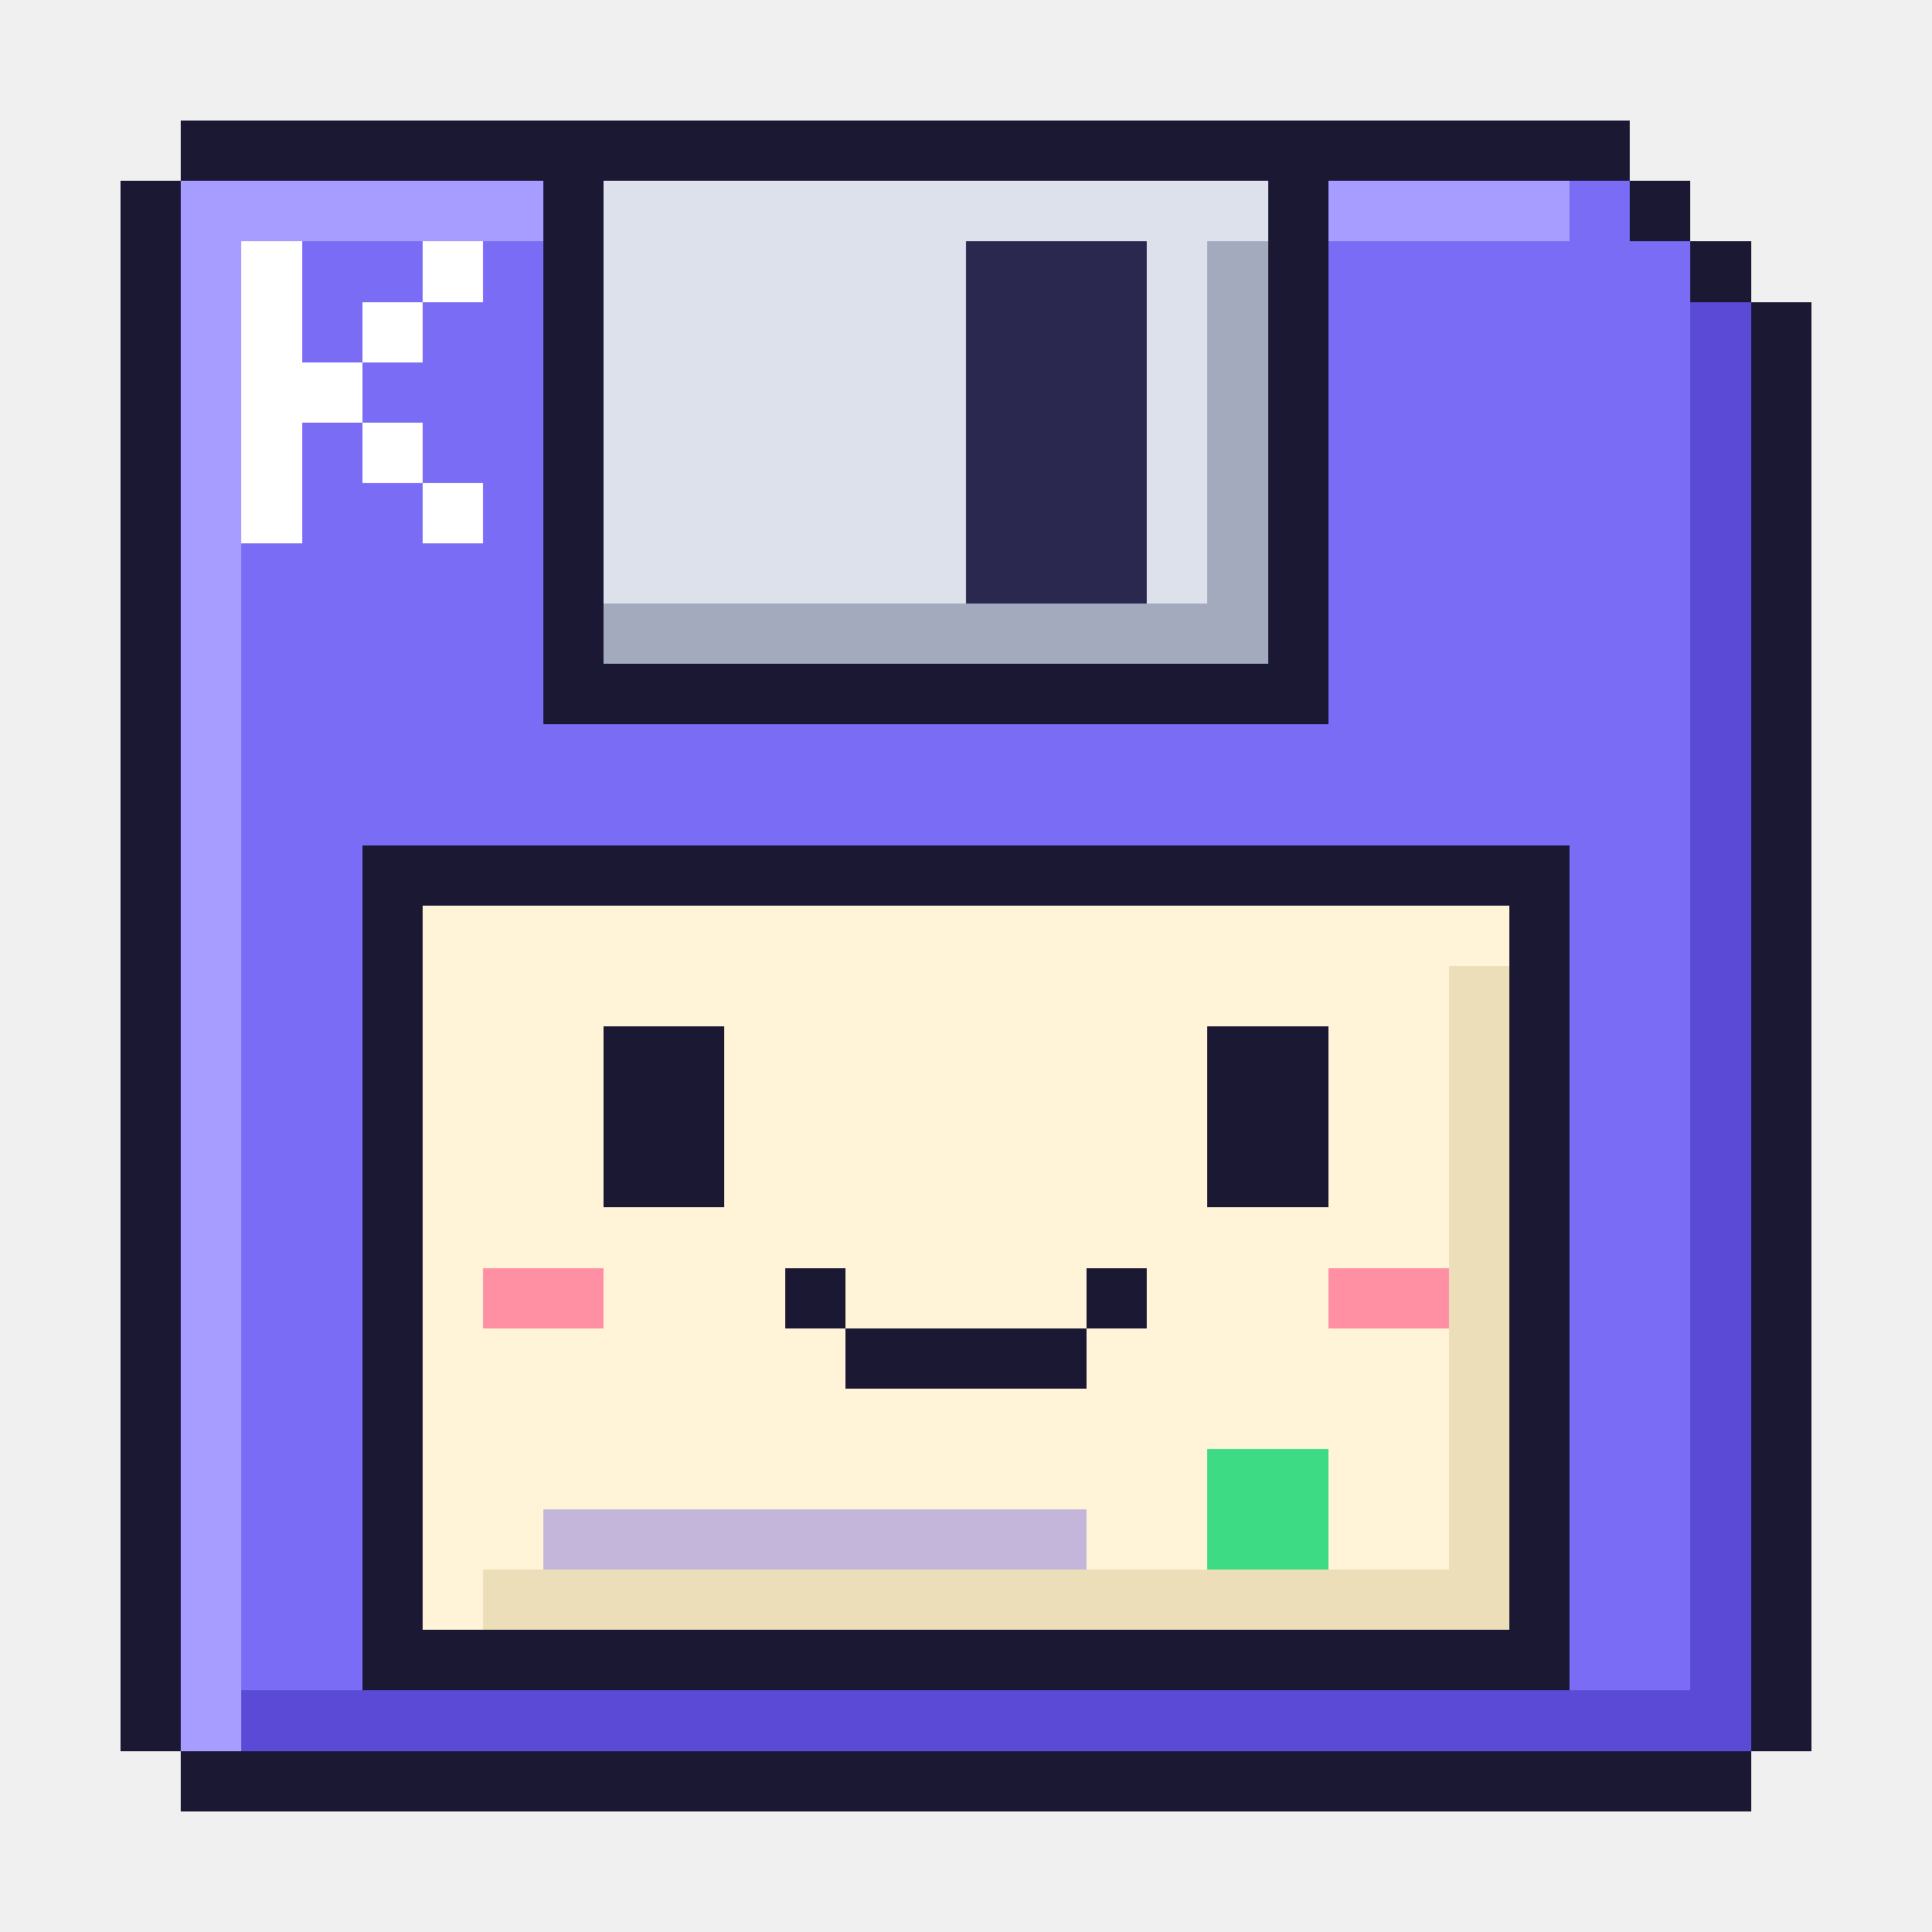
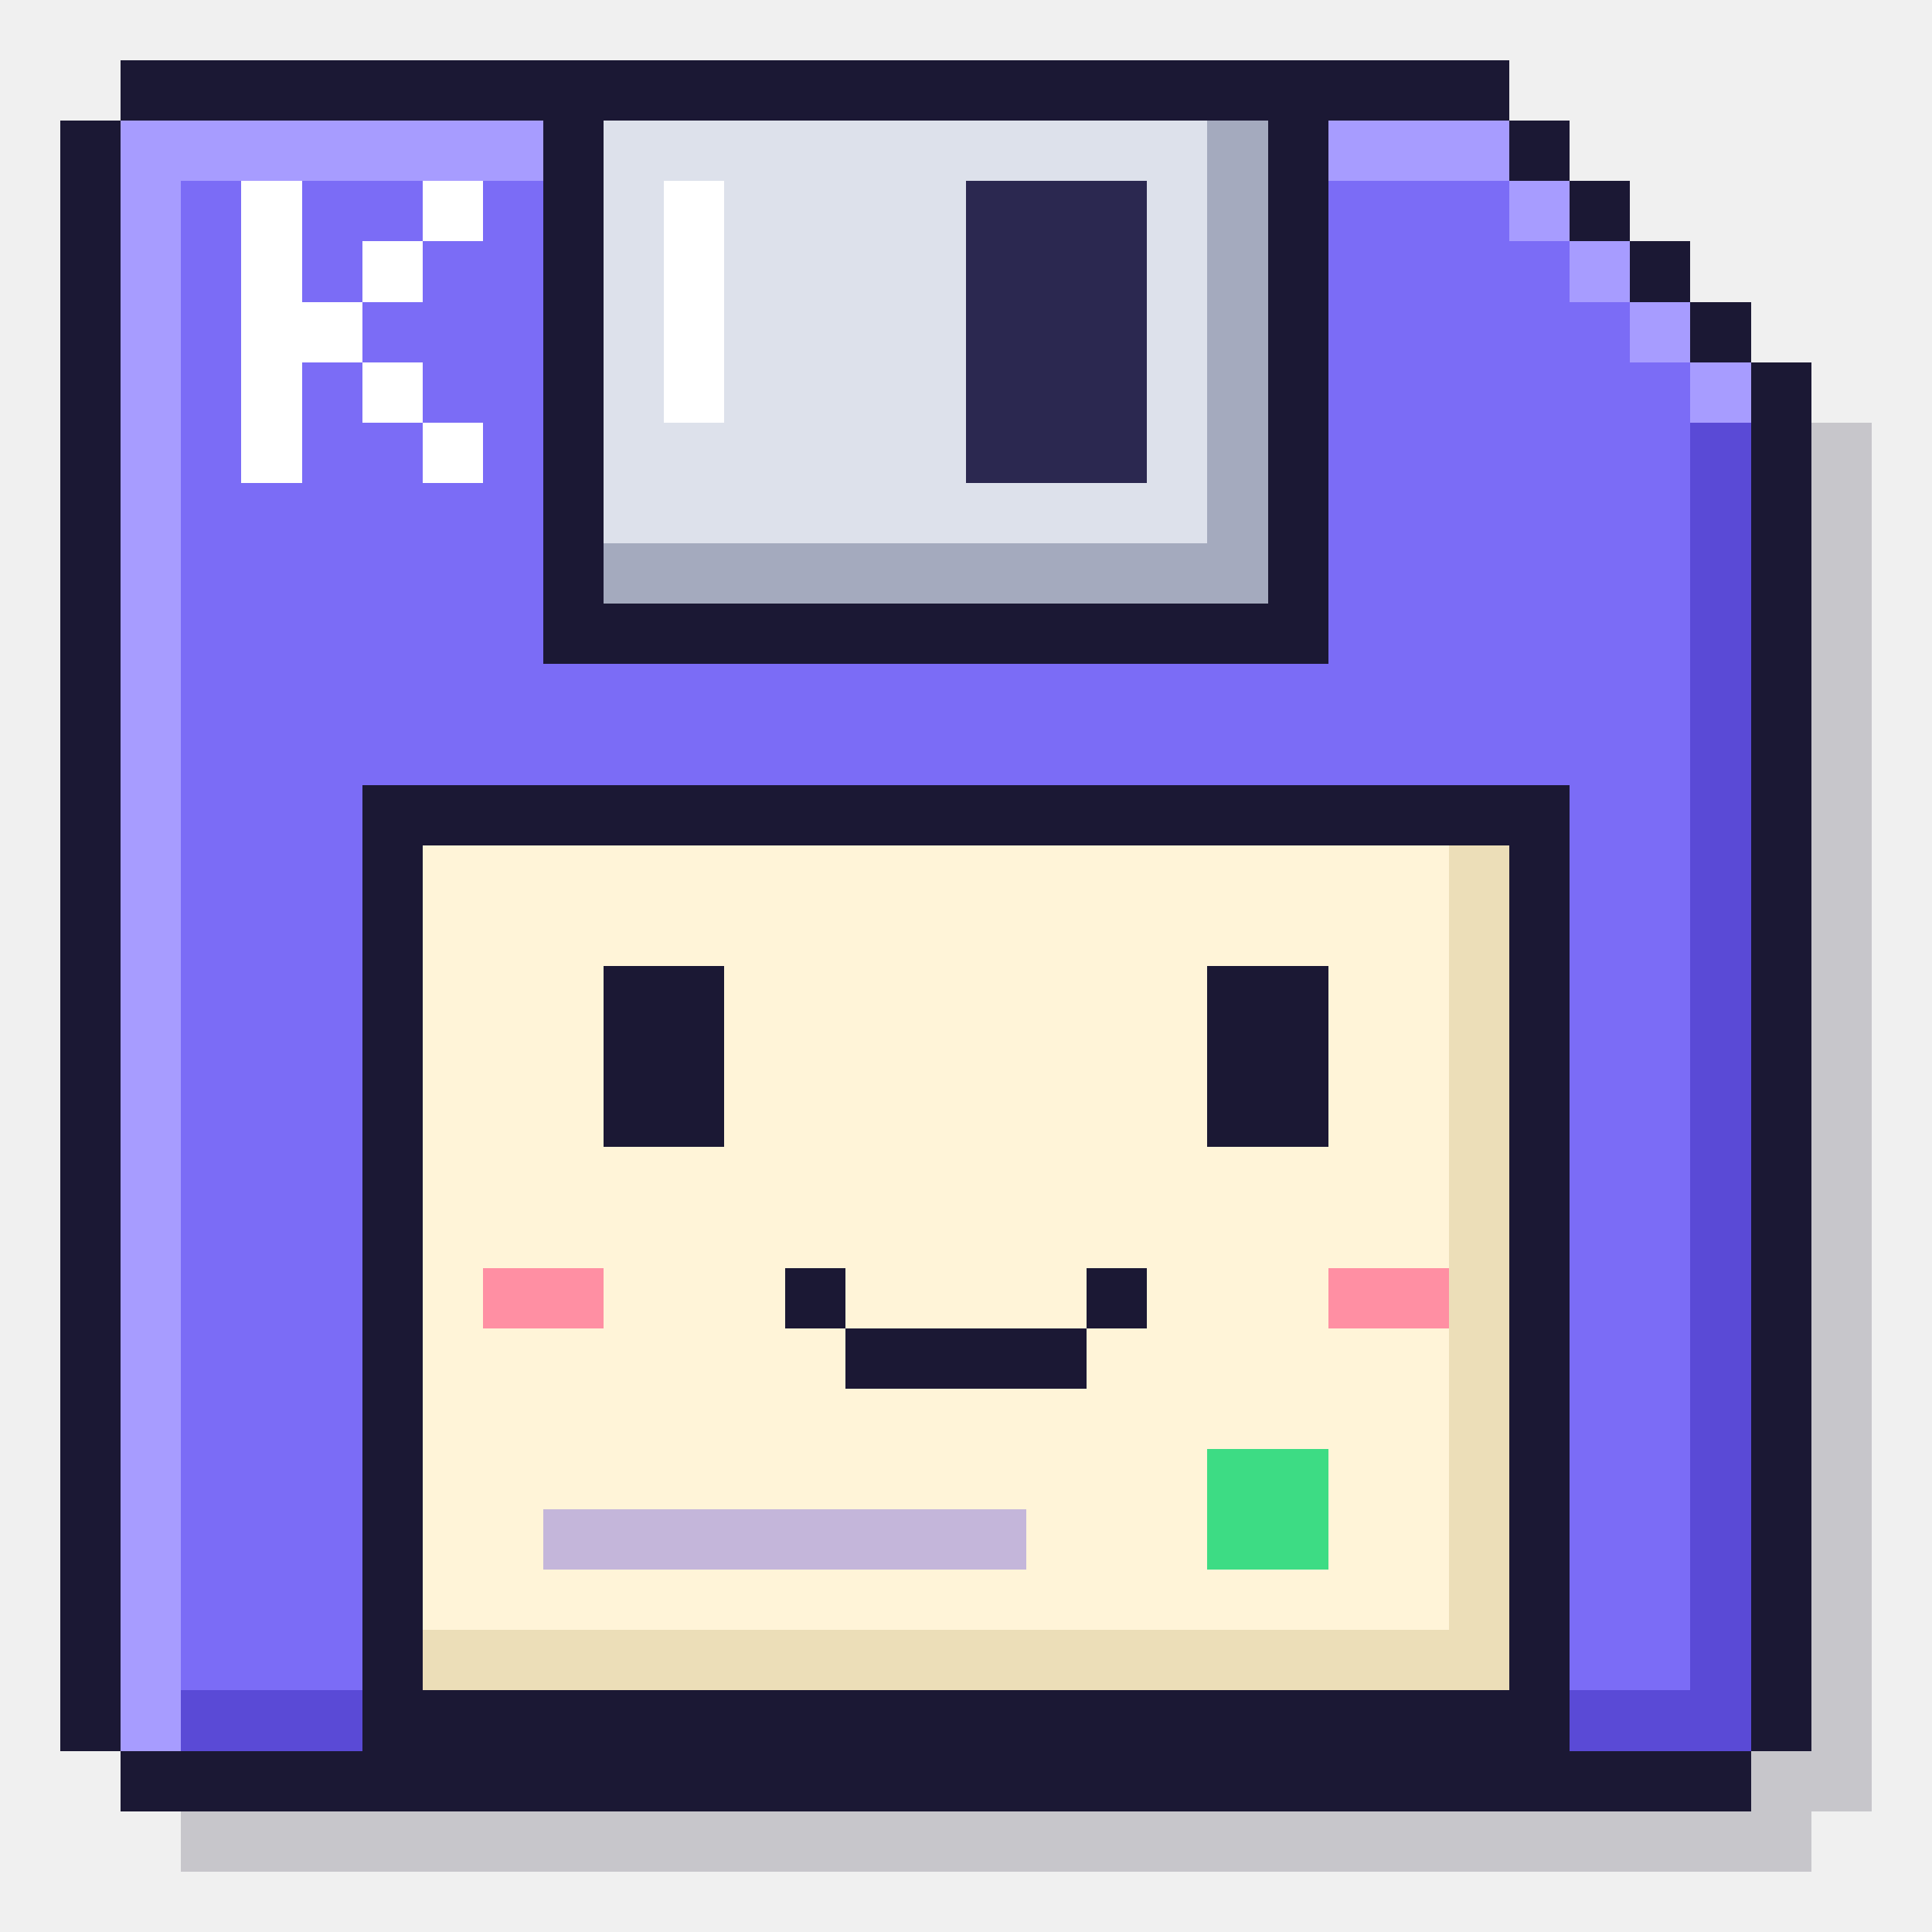
<svg xmlns="http://www.w3.org/2000/svg" viewBox="0 0 32 32" shape-rendering="crispEdges" role="img" aria-label="KiloNote (classic)">
  <g fill="#1B1834">
-     <rect x="3" y="2" width="24" height="1" />
-     <rect x="2" y="3" width="1" height="1" />
+     <rect x="2" y="1" width="23" height="1" />
+     <rect x="1" y="2" width="1" height="1" />
+     <rect x="9" y="2" width="1" height="1" />
+     <rect x="21" y="2" width="1" height="1" />
+     <rect x="25" y="2" width="1" height="1" />
+     <rect x="1" y="3" width="1" height="1" />
    <rect x="9" y="3" width="1" height="1" />
    <rect x="21" y="3" width="1" height="1" />
-     <rect x="27" y="3" width="1" height="1" />
-     <rect x="2" y="4" width="1" height="1" />
+     <rect x="26" y="3" width="1" height="1" />
+     <rect x="1" y="4" width="1" height="1" />
    <rect x="9" y="4" width="1" height="1" />
    <rect x="21" y="4" width="1" height="1" />
-     <rect x="28" y="4" width="1" height="1" />
-     <rect x="2" y="5" width="1" height="1" />
+     <rect x="27" y="4" width="1" height="1" />
+     <rect x="1" y="5" width="1" height="1" />
    <rect x="9" y="5" width="1" height="1" />
    <rect x="21" y="5" width="1" height="1" />
-     <rect x="29" y="5" width="1" height="1" />
-     <rect x="2" y="6" width="1" height="1" />
+     <rect x="28" y="5" width="1" height="1" />
+     <rect x="1" y="6" width="1" height="1" />
    <rect x="9" y="6" width="1" height="1" />
    <rect x="21" y="6" width="1" height="1" />
    <rect x="29" y="6" width="1" height="1" />
-     <rect x="2" y="7" width="1" height="1" />
+     <rect x="1" y="7" width="1" height="1" />
    <rect x="9" y="7" width="1" height="1" />
    <rect x="21" y="7" width="1" height="1" />
    <rect x="29" y="7" width="1" height="1" />
-     <rect x="2" y="8" width="1" height="1" />
+     <rect x="1" y="8" width="1" height="1" />
    <rect x="9" y="8" width="1" height="1" />
    <rect x="21" y="8" width="1" height="1" />
    <rect x="29" y="8" width="1" height="1" />
-     <rect x="2" y="9" width="1" height="1" />
+     <rect x="1" y="9" width="1" height="1" />
    <rect x="9" y="9" width="1" height="1" />
    <rect x="21" y="9" width="1" height="1" />
    <rect x="29" y="9" width="1" height="1" />
-     <rect x="2" y="10" width="1" height="1" />
-     <rect x="9" y="10" width="1" height="1" />
-     <rect x="21" y="10" width="1" height="1" />
+     <rect x="1" y="10" width="1" height="1" />
+     <rect x="9" y="10" width="13" height="1" />
    <rect x="29" y="10" width="1" height="1" />
-     <rect x="2" y="11" width="1" height="1" />
-     <rect x="9" y="11" width="13" height="1" />
+     <rect x="1" y="11" width="1" height="1" />
    <rect x="29" y="11" width="1" height="1" />
-     <rect x="2" y="12" width="1" height="1" />
+     <rect x="1" y="12" width="1" height="1" />
    <rect x="29" y="12" width="1" height="1" />
-     <rect x="2" y="13" width="1" height="1" />
+     <rect x="1" y="13" width="1" height="1" />
+     <rect x="6" y="13" width="20" height="1" />
    <rect x="29" y="13" width="1" height="1" />
-     <rect x="2" y="14" width="1" height="1" />
-     <rect x="6" y="14" width="20" height="1" />
+     <rect x="1" y="14" width="1" height="1" />
+     <rect x="6" y="14" width="1" height="1" />
+     <rect x="25" y="14" width="1" height="1" />
    <rect x="29" y="14" width="1" height="1" />
-     <rect x="2" y="15" width="1" height="1" />
+     <rect x="1" y="15" width="1" height="1" />
    <rect x="6" y="15" width="1" height="1" />
    <rect x="25" y="15" width="1" height="1" />
    <rect x="29" y="15" width="1" height="1" />
-     <rect x="2" y="16" width="1" height="1" />
+     <rect x="1" y="16" width="1" height="1" />
    <rect x="6" y="16" width="1" height="1" />
    <rect x="25" y="16" width="1" height="1" />
    <rect x="29" y="16" width="1" height="1" />
-     <rect x="2" y="17" width="1" height="1" />
+     <rect x="1" y="17" width="1" height="1" />
    <rect x="6" y="17" width="1" height="1" />
    <rect x="25" y="17" width="1" height="1" />
    <rect x="29" y="17" width="1" height="1" />
-     <rect x="2" y="18" width="1" height="1" />
+     <rect x="1" y="18" width="1" height="1" />
    <rect x="6" y="18" width="1" height="1" />
    <rect x="25" y="18" width="1" height="1" />
    <rect x="29" y="18" width="1" height="1" />
-     <rect x="2" y="19" width="1" height="1" />
+     <rect x="1" y="19" width="1" height="1" />
    <rect x="6" y="19" width="1" height="1" />
    <rect x="25" y="19" width="1" height="1" />
    <rect x="29" y="19" width="1" height="1" />
-     <rect x="2" y="20" width="1" height="1" />
+     <rect x="1" y="20" width="1" height="1" />
    <rect x="6" y="20" width="1" height="1" />
    <rect x="25" y="20" width="1" height="1" />
    <rect x="29" y="20" width="1" height="1" />
-     <rect x="2" y="21" width="1" height="1" />
+     <rect x="1" y="21" width="1" height="1" />
    <rect x="6" y="21" width="1" height="1" />
    <rect x="25" y="21" width="1" height="1" />
    <rect x="29" y="21" width="1" height="1" />
-     <rect x="2" y="22" width="1" height="1" />
+     <rect x="1" y="22" width="1" height="1" />
    <rect x="6" y="22" width="1" height="1" />
    <rect x="25" y="22" width="1" height="1" />
    <rect x="29" y="22" width="1" height="1" />
-     <rect x="2" y="23" width="1" height="1" />
+     <rect x="1" y="23" width="1" height="1" />
    <rect x="6" y="23" width="1" height="1" />
    <rect x="25" y="23" width="1" height="1" />
    <rect x="29" y="23" width="1" height="1" />
-     <rect x="2" y="24" width="1" height="1" />
+     <rect x="1" y="24" width="1" height="1" />
    <rect x="6" y="24" width="1" height="1" />
    <rect x="25" y="24" width="1" height="1" />
    <rect x="29" y="24" width="1" height="1" />
-     <rect x="2" y="25" width="1" height="1" />
+     <rect x="1" y="25" width="1" height="1" />
    <rect x="6" y="25" width="1" height="1" />
    <rect x="25" y="25" width="1" height="1" />
    <rect x="29" y="25" width="1" height="1" />
-     <rect x="2" y="26" width="1" height="1" />
+     <rect x="1" y="26" width="1" height="1" />
    <rect x="6" y="26" width="1" height="1" />
    <rect x="25" y="26" width="1" height="1" />
    <rect x="29" y="26" width="1" height="1" />
+     <rect x="1" y="27" width="1" height="1" />
+     <rect x="6" y="27" width="1" height="1" />
+     <rect x="25" y="27" width="1" height="1" />
+     <rect x="29" y="27" width="1" height="1" />
+     <rect x="1" y="28" width="1" height="1" />
+     <rect x="6" y="28" width="20" height="1" />
+     <rect x="29" y="28" width="1" height="1" />
+     <rect x="2" y="29" width="27" height="1" />
+   </g>
+   <g fill="#A79CFF">
+     <rect x="2" y="2" width="7" height="1" />
+     <rect x="22" y="2" width="3" height="1" />
+     <rect x="2" y="3" width="1" height="1" />
+     <rect x="25" y="3" width="1" height="1" />
+     <rect x="2" y="4" width="1" height="1" />
+     <rect x="26" y="4" width="1" height="1" />
+     <rect x="2" y="5" width="1" height="1" />
+     <rect x="27" y="5" width="1" height="1" />
+     <rect x="2" y="6" width="1" height="1" />
+     <rect x="28" y="6" width="1" height="1" />
+     <rect x="2" y="7" width="1" height="1" />
+     <rect x="2" y="8" width="1" height="1" />
+     <rect x="2" y="9" width="1" height="1" />
+     <rect x="2" y="10" width="1" height="1" />
+     <rect x="2" y="11" width="1" height="1" />
+     <rect x="2" y="12" width="1" height="1" />
+     <rect x="2" y="13" width="1" height="1" />
+     <rect x="2" y="14" width="1" height="1" />
+     <rect x="2" y="15" width="1" height="1" />
+     <rect x="2" y="16" width="1" height="1" />
+     <rect x="2" y="17" width="1" height="1" />
+     <rect x="2" y="18" width="1" height="1" />
+     <rect x="2" y="19" width="1" height="1" />
+     <rect x="2" y="20" width="1" height="1" />
+     <rect x="2" y="21" width="1" height="1" />
+     <rect x="2" y="22" width="1" height="1" />
+     <rect x="2" y="23" width="1" height="1" />
+     <rect x="2" y="24" width="1" height="1" />
+     <rect x="2" y="25" width="1" height="1" />
+     <rect x="2" y="26" width="1" height="1" />
    <rect x="2" y="27" width="1" height="1" />
-     <rect x="6" y="27" width="20" height="1" />
-     <rect x="29" y="27" width="1" height="1" />
    <rect x="2" y="28" width="1" height="1" />
-     <rect x="29" y="28" width="1" height="1" />
-     <rect x="3" y="29" width="26" height="1" />
-   </g>
-   <g fill="#A79CFF">
-     <rect x="3" y="3" width="6" height="1" />
-     <rect x="22" y="3" width="4" height="1" />
-     <rect x="3" y="4" width="1" height="1" />
-     <rect x="3" y="5" width="1" height="1" />
-     <rect x="3" y="6" width="1" height="1" />
-     <rect x="3" y="7" width="1" height="1" />
-     <rect x="3" y="8" width="1" height="1" />
-     <rect x="3" y="9" width="1" height="1" />
-     <rect x="3" y="10" width="1" height="1" />
-     <rect x="3" y="11" width="1" height="1" />
-     <rect x="3" y="12" width="1" height="1" />
-     <rect x="3" y="13" width="1" height="1" />
-     <rect x="3" y="14" width="1" height="1" />
-     <rect x="3" y="15" width="1" height="1" />
-     <rect x="3" y="16" width="1" height="1" />
-     <rect x="3" y="17" width="1" height="1" />
-     <rect x="3" y="18" width="1" height="1" />
-     <rect x="3" y="19" width="1" height="1" />
-     <rect x="3" y="20" width="1" height="1" />
-     <rect x="3" y="21" width="1" height="1" />
-     <rect x="3" y="22" width="1" height="1" />
-     <rect x="3" y="23" width="1" height="1" />
-     <rect x="3" y="24" width="1" height="1" />
-     <rect x="3" y="25" width="1" height="1" />
-     <rect x="3" y="26" width="1" height="1" />
-     <rect x="3" y="27" width="1" height="1" />
-     <rect x="3" y="28" width="1" height="1" />
  </g>
  <g fill="#DDE1EB">
-     <rect x="10" y="3" width="11" height="1" />
-     <rect x="10" y="4" width="6" height="1" />
+     <rect x="10" y="2" width="10" height="1" />
+     <rect x="10" y="3" width="1" height="1" />
+     <rect x="12" y="3" width="4" height="1" />
+     <rect x="19" y="3" width="1" height="1" />
+     <rect x="10" y="4" width="1" height="1" />
+     <rect x="12" y="4" width="4" height="1" />
    <rect x="19" y="4" width="1" height="1" />
-     <rect x="10" y="5" width="6" height="1" />
+     <rect x="10" y="5" width="1" height="1" />
+     <rect x="12" y="5" width="4" height="1" />
    <rect x="19" y="5" width="1" height="1" />
-     <rect x="10" y="6" width="6" height="1" />
+     <rect x="10" y="6" width="1" height="1" />
+     <rect x="12" y="6" width="4" height="1" />
    <rect x="19" y="6" width="1" height="1" />
    <rect x="10" y="7" width="6" height="1" />
    <rect x="19" y="7" width="1" height="1" />
-     <rect x="10" y="8" width="6" height="1" />
-     <rect x="19" y="8" width="1" height="1" />
-     <rect x="10" y="9" width="6" height="1" />
-     <rect x="19" y="9" width="1" height="1" />
-   </g>
-   <g fill="#7B6CF6">
-     <rect x="26" y="3" width="1" height="1" />
-     <rect x="5" y="4" width="2" height="1" />
-     <rect x="8" y="4" width="1" height="1" />
-     <rect x="22" y="4" width="6" height="1" />
-     <rect x="5" y="5" width="1" height="1" />
-     <rect x="7" y="5" width="2" height="1" />
-     <rect x="22" y="5" width="6" height="1" />
-     <rect x="6" y="6" width="3" height="1" />
-     <rect x="22" y="6" width="6" height="1" />
-     <rect x="5" y="7" width="1" height="1" />
-     <rect x="7" y="7" width="2" height="1" />
-     <rect x="22" y="7" width="6" height="1" />
-     <rect x="5" y="8" width="2" height="1" />
-     <rect x="8" y="8" width="1" height="1" />
-     <rect x="22" y="8" width="6" height="1" />
-     <rect x="4" y="9" width="5" height="1" />
-     <rect x="22" y="9" width="6" height="1" />
-     <rect x="4" y="10" width="5" height="1" />
-     <rect x="22" y="10" width="6" height="1" />
-     <rect x="4" y="11" width="5" height="1" />
-     <rect x="22" y="11" width="6" height="1" />
-     <rect x="4" y="12" width="24" height="1" />
-     <rect x="4" y="13" width="24" height="1" />
-     <rect x="4" y="14" width="2" height="1" />
-     <rect x="26" y="14" width="2" height="1" />
-     <rect x="4" y="15" width="2" height="1" />
-     <rect x="26" y="15" width="2" height="1" />
-     <rect x="4" y="16" width="2" height="1" />
-     <rect x="26" y="16" width="2" height="1" />
-     <rect x="4" y="17" width="2" height="1" />
-     <rect x="26" y="17" width="2" height="1" />
-     <rect x="4" y="18" width="2" height="1" />
-     <rect x="26" y="18" width="2" height="1" />
-     <rect x="4" y="19" width="2" height="1" />
-     <rect x="26" y="19" width="2" height="1" />
-     <rect x="4" y="20" width="2" height="1" />
-     <rect x="26" y="20" width="2" height="1" />
-     <rect x="4" y="21" width="2" height="1" />
-     <rect x="26" y="21" width="2" height="1" />
-     <rect x="4" y="22" width="2" height="1" />
-     <rect x="26" y="22" width="2" height="1" />
-     <rect x="4" y="23" width="2" height="1" />
-     <rect x="26" y="23" width="2" height="1" />
-     <rect x="4" y="24" width="2" height="1" />
-     <rect x="26" y="24" width="2" height="1" />
-     <rect x="4" y="25" width="2" height="1" />
-     <rect x="26" y="25" width="2" height="1" />
-     <rect x="4" y="26" width="2" height="1" />
-     <rect x="26" y="26" width="2" height="1" />
-     <rect x="4" y="27" width="2" height="1" />
-     <rect x="26" y="27" width="2" height="1" />
-   </g>
-   <g fill="#FFFFFF">
-     <rect x="4" y="4" width="1" height="1" />
-     <rect x="7" y="4" width="1" height="1" />
-     <rect x="4" y="5" width="1" height="1" />
-     <rect x="6" y="5" width="1" height="1" />
-     <rect x="4" y="6" width="2" height="1" />
-     <rect x="4" y="7" width="1" height="1" />
-     <rect x="6" y="7" width="1" height="1" />
-     <rect x="4" y="8" width="1" height="1" />
-     <rect x="7" y="8" width="1" height="1" />
-   </g>
-   <g fill="#2B2850">
-     <rect x="16" y="4" width="3" height="1" />
-     <rect x="16" y="5" width="3" height="1" />
-     <rect x="16" y="6" width="3" height="1" />
-     <rect x="16" y="7" width="3" height="1" />
-     <rect x="16" y="8" width="3" height="1" />
-     <rect x="16" y="9" width="3" height="1" />
+     <rect x="10" y="8" width="10" height="1" />
  </g>
  <g fill="#A4AABE">
+     <rect x="20" y="2" width="1" height="1" />
+     <rect x="20" y="3" width="1" height="1" />
    <rect x="20" y="4" width="1" height="1" />
    <rect x="20" y="5" width="1" height="1" />
    <rect x="20" y="6" width="1" height="1" />
    <rect x="20" y="7" width="1" height="1" />
    <rect x="20" y="8" width="1" height="1" />
-     <rect x="20" y="9" width="1" height="1" />
-     <rect x="10" y="10" width="11" height="1" />
+     <rect x="10" y="9" width="11" height="1" />
+   </g>
+   <g fill="#7B6CF6">
+     <rect x="3" y="3" width="1" height="1" />
+     <rect x="5" y="3" width="2" height="1" />
+     <rect x="8" y="3" width="1" height="1" />
+     <rect x="22" y="3" width="3" height="1" />
+     <rect x="3" y="4" width="1" height="1" />
+     <rect x="5" y="4" width="1" height="1" />
+     <rect x="7" y="4" width="2" height="1" />
+     <rect x="22" y="4" width="4" height="1" />
+     <rect x="3" y="5" width="1" height="1" />
+     <rect x="6" y="5" width="3" height="1" />
+     <rect x="22" y="5" width="5" height="1" />
+     <rect x="3" y="6" width="1" height="1" />
+     <rect x="5" y="6" width="1" height="1" />
+     <rect x="7" y="6" width="2" height="1" />
+     <rect x="22" y="6" width="6" height="1" />
+     <rect x="3" y="7" width="1" height="1" />
+     <rect x="5" y="7" width="2" height="1" />
+     <rect x="8" y="7" width="1" height="1" />
+     <rect x="22" y="7" width="6" height="1" />
+     <rect x="3" y="8" width="6" height="1" />
+     <rect x="22" y="8" width="6" height="1" />
+     <rect x="3" y="9" width="6" height="1" />
+     <rect x="22" y="9" width="6" height="1" />
+     <rect x="3" y="10" width="6" height="1" />
+     <rect x="22" y="10" width="6" height="1" />
+     <rect x="3" y="11" width="25" height="1" />
+     <rect x="3" y="12" width="25" height="1" />
+     <rect x="3" y="13" width="3" height="1" />
+     <rect x="26" y="13" width="2" height="1" />
+     <rect x="3" y="14" width="3" height="1" />
+     <rect x="26" y="14" width="2" height="1" />
+     <rect x="3" y="15" width="3" height="1" />
+     <rect x="26" y="15" width="2" height="1" />
+     <rect x="3" y="16" width="3" height="1" />
+     <rect x="26" y="16" width="2" height="1" />
+     <rect x="3" y="17" width="3" height="1" />
+     <rect x="26" y="17" width="2" height="1" />
+     <rect x="3" y="18" width="3" height="1" />
+     <rect x="26" y="18" width="2" height="1" />
+     <rect x="3" y="19" width="3" height="1" />
+     <rect x="26" y="19" width="2" height="1" />
+     <rect x="3" y="20" width="3" height="1" />
+     <rect x="26" y="20" width="2" height="1" />
+     <rect x="3" y="21" width="3" height="1" />
+     <rect x="26" y="21" width="2" height="1" />
+     <rect x="3" y="22" width="3" height="1" />
+     <rect x="26" y="22" width="2" height="1" />
+     <rect x="3" y="23" width="3" height="1" />
+     <rect x="26" y="23" width="2" height="1" />
+     <rect x="3" y="24" width="3" height="1" />
+     <rect x="26" y="24" width="2" height="1" />
+     <rect x="3" y="25" width="3" height="1" />
+     <rect x="26" y="25" width="2" height="1" />
+     <rect x="3" y="26" width="3" height="1" />
+     <rect x="26" y="26" width="2" height="1" />
+     <rect x="3" y="27" width="3" height="1" />
+     <rect x="26" y="27" width="2" height="1" />
+   </g>
+   <g fill="#FFFFFF">
+     <rect x="4" y="3" width="1" height="1" />
+     <rect x="7" y="3" width="1" height="1" />
+     <rect x="4" y="4" width="1" height="1" />
+     <rect x="6" y="4" width="1" height="1" />
+     <rect x="4" y="5" width="2" height="1" />
+     <rect x="4" y="6" width="1" height="1" />
+     <rect x="6" y="6" width="1" height="1" />
+     <rect x="4" y="7" width="1" height="1" />
+     <rect x="7" y="7" width="1" height="1" />
+   </g>
+   <g fill="#FFFFFF">
+     <rect x="11" y="3" width="1" height="1" />
+     <rect x="11" y="4" width="1" height="1" />
+     <rect x="11" y="5" width="1" height="1" />
+     <rect x="11" y="6" width="1" height="1" />
+   </g>
+   <g fill="#2B2850">
+     <rect x="16" y="3" width="3" height="1" />
+     <rect x="16" y="4" width="3" height="1" />
+     <rect x="16" y="5" width="3" height="1" />
+     <rect x="16" y="6" width="3" height="1" />
+     <rect x="16" y="7" width="3" height="1" />
  </g>
  <g fill="#5A4AD6">
-     <rect x="28" y="5" width="1" height="1" />
-     <rect x="28" y="6" width="1" height="1" />
    <rect x="28" y="7" width="1" height="1" />
    <rect x="28" y="8" width="1" height="1" />
    <rect x="28" y="9" width="1" height="1" />
    <rect x="28" y="10" width="1" height="1" />
    <rect x="28" y="11" width="1" height="1" />
    <rect x="28" y="12" width="1" height="1" />
    <rect x="28" y="13" width="1" height="1" />
    <rect x="28" y="14" width="1" height="1" />
    <rect x="28" y="15" width="1" height="1" />
    <rect x="28" y="16" width="1" height="1" />
    <rect x="28" y="17" width="1" height="1" />
    <rect x="28" y="18" width="1" height="1" />
    <rect x="28" y="19" width="1" height="1" />
    <rect x="28" y="20" width="1" height="1" />
    <rect x="28" y="21" width="1" height="1" />
    <rect x="28" y="22" width="1" height="1" />
    <rect x="28" y="23" width="1" height="1" />
    <rect x="28" y="24" width="1" height="1" />
    <rect x="28" y="25" width="1" height="1" />
    <rect x="28" y="26" width="1" height="1" />
    <rect x="28" y="27" width="1" height="1" />
-     <rect x="4" y="28" width="25" height="1" />
+     <rect x="3" y="28" width="3" height="1" />
+     <rect x="26" y="28" width="3" height="1" />
+   </g>
+   <g fill="#0E0B24" fill-opacity="0.18">
+     <rect x="30" y="7" width="1" height="1" />
+     <rect x="30" y="8" width="1" height="1" />
+     <rect x="30" y="9" width="1" height="1" />
+     <rect x="30" y="10" width="1" height="1" />
+     <rect x="30" y="11" width="1" height="1" />
+     <rect x="30" y="12" width="1" height="1" />
+     <rect x="30" y="13" width="1" height="1" />
+     <rect x="30" y="14" width="1" height="1" />
+     <rect x="30" y="15" width="1" height="1" />
+     <rect x="30" y="16" width="1" height="1" />
+     <rect x="30" y="17" width="1" height="1" />
+     <rect x="30" y="18" width="1" height="1" />
+     <rect x="30" y="19" width="1" height="1" />
+     <rect x="30" y="20" width="1" height="1" />
+     <rect x="30" y="21" width="1" height="1" />
+     <rect x="30" y="22" width="1" height="1" />
+     <rect x="30" y="23" width="1" height="1" />
+     <rect x="30" y="24" width="1" height="1" />
+     <rect x="30" y="25" width="1" height="1" />
+     <rect x="30" y="26" width="1" height="1" />
+     <rect x="30" y="27" width="1" height="1" />
+     <rect x="30" y="28" width="1" height="1" />
+     <rect x="29" y="29" width="2" height="1" />
+     <rect x="3" y="30" width="27" height="1" />
  </g>
  <g fill="#FFF4D8">
-     <rect x="7" y="15" width="18" height="1" />
-     <rect x="7" y="16" width="17" height="1" />
+     <rect x="7" y="14" width="17" height="1" />
+     <rect x="7" y="15" width="17" height="1" />
+     <rect x="7" y="16" width="3" height="1" />
+     <rect x="12" y="16" width="8" height="1" />
+     <rect x="22" y="16" width="2" height="1" />
    <rect x="7" y="17" width="3" height="1" />
    <rect x="12" y="17" width="8" height="1" />
    <rect x="22" y="17" width="2" height="1" />
    <rect x="7" y="18" width="3" height="1" />
    <rect x="12" y="18" width="8" height="1" />
    <rect x="22" y="18" width="2" height="1" />
-     <rect x="7" y="19" width="3" height="1" />
-     <rect x="12" y="19" width="8" height="1" />
-     <rect x="22" y="19" width="2" height="1" />
+     <rect x="7" y="19" width="17" height="1" />
    <rect x="7" y="20" width="17" height="1" />
    <rect x="7" y="21" width="1" height="1" />
    <rect x="10" y="21" width="3" height="1" />
    <rect x="14" y="21" width="4" height="1" />
    <rect x="19" y="21" width="3" height="1" />
    <rect x="7" y="22" width="7" height="1" />
    <rect x="18" y="22" width="6" height="1" />
    <rect x="7" y="23" width="17" height="1" />
    <rect x="7" y="24" width="13" height="1" />
    <rect x="22" y="24" width="2" height="1" />
    <rect x="7" y="25" width="2" height="1" />
-     <rect x="18" y="25" width="2" height="1" />
+     <rect x="17" y="25" width="3" height="1" />
    <rect x="22" y="25" width="2" height="1" />
-     <rect x="7" y="26" width="1" height="1" />
+     <rect x="7" y="26" width="17" height="1" />
  </g>
  <g fill="#ECDEB8">
+     <rect x="24" y="14" width="1" height="1" />
+     <rect x="24" y="15" width="1" height="1" />
    <rect x="24" y="16" width="1" height="1" />
    <rect x="24" y="17" width="1" height="1" />
    <rect x="24" y="18" width="1" height="1" />
    <rect x="24" y="19" width="1" height="1" />
    <rect x="24" y="20" width="1" height="1" />
    <rect x="24" y="21" width="1" height="1" />
    <rect x="24" y="22" width="1" height="1" />
    <rect x="24" y="23" width="1" height="1" />
    <rect x="24" y="24" width="1" height="1" />
    <rect x="24" y="25" width="1" height="1" />
-     <rect x="8" y="26" width="17" height="1" />
+     <rect x="24" y="26" width="1" height="1" />
+     <rect x="7" y="27" width="18" height="1" />
  </g>
  <g fill="#1B1834">
+     <rect x="10" y="16" width="2" height="1" />
+     <rect x="20" y="16" width="2" height="1" />
    <rect x="10" y="17" width="2" height="1" />
    <rect x="20" y="17" width="2" height="1" />
    <rect x="10" y="18" width="2" height="1" />
    <rect x="20" y="18" width="2" height="1" />
-     <rect x="10" y="19" width="2" height="1" />
-     <rect x="20" y="19" width="2" height="1" />
  </g>
  <g fill="#FF8FA3">
    <rect x="8" y="21" width="2" height="1" />
    <rect x="22" y="21" width="2" height="1" />
  </g>
  <g fill="#1B1834">
    <rect x="13" y="21" width="1" height="1" />
    <rect x="18" y="21" width="1" height="1" />
    <rect x="14" y="22" width="4" height="1" />
  </g>
  <g fill="#3DDC84">
    <rect x="20" y="24" width="2" height="1" />
    <rect x="20" y="25" width="2" height="1" />
  </g>
  <g fill="#C4B6DA">
-     <rect x="9" y="25" width="9" height="1" />
+     <rect x="9" y="25" width="8" height="1" />
  </g>
</svg>
